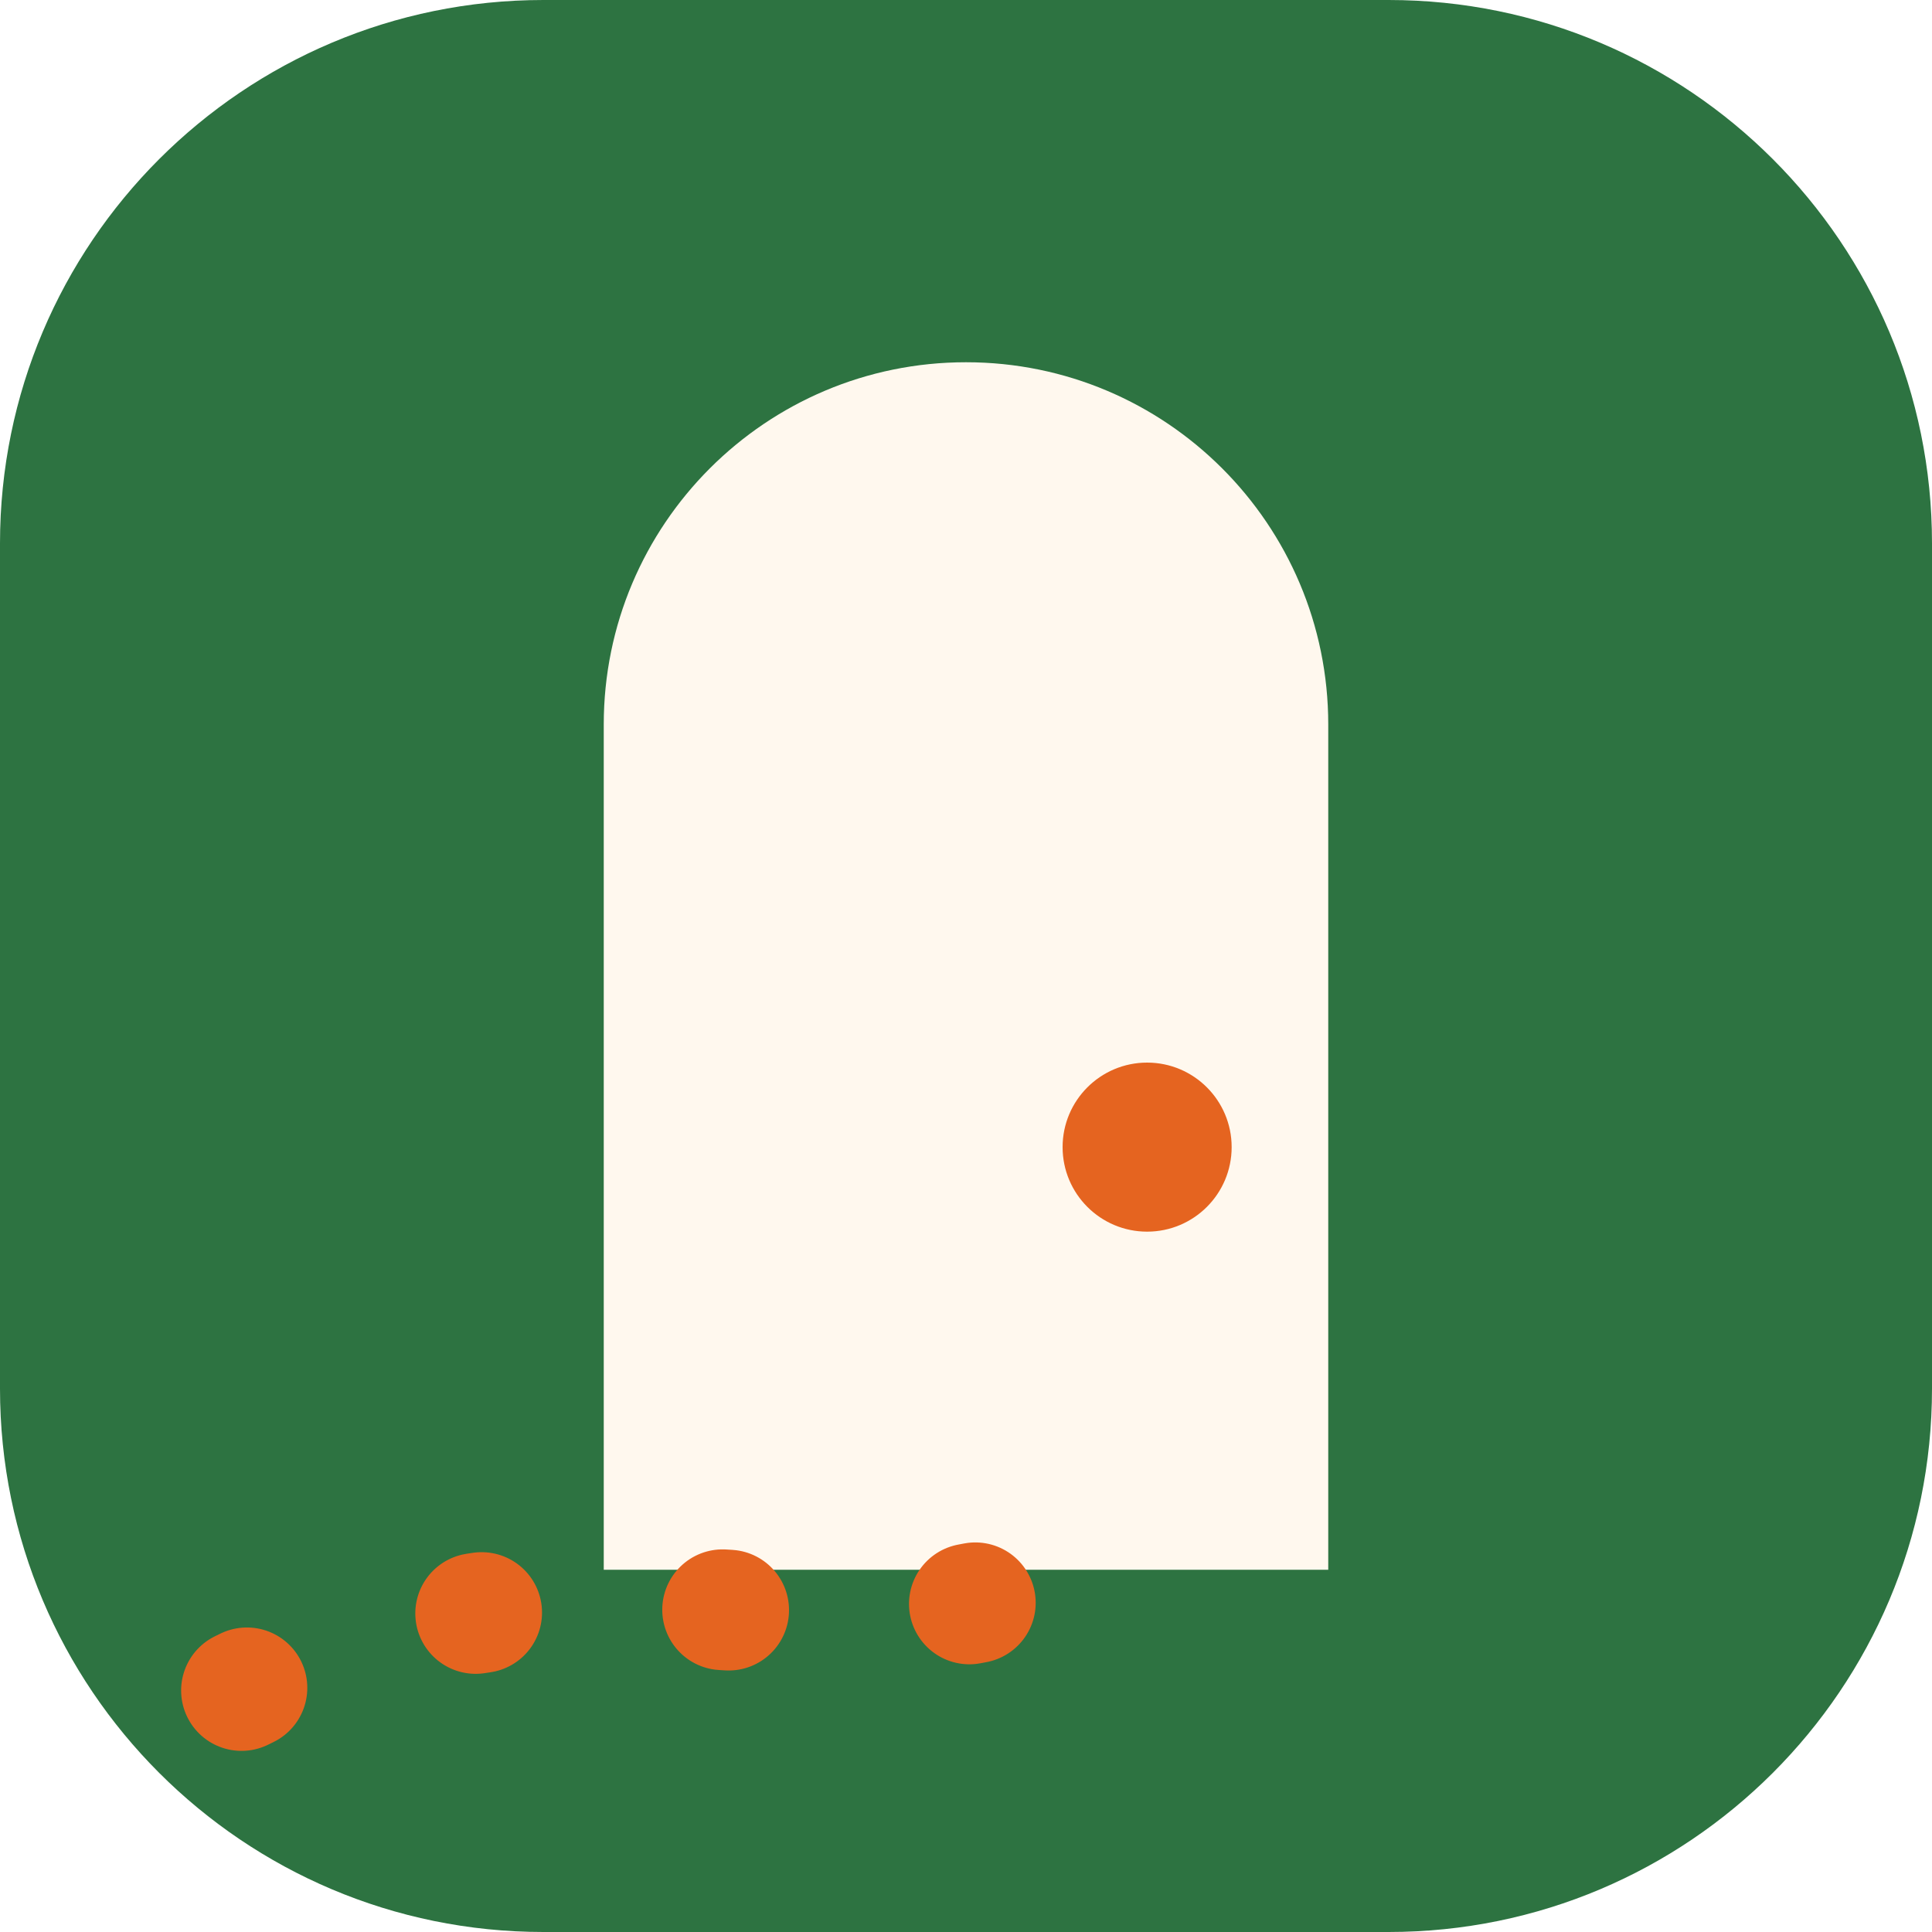
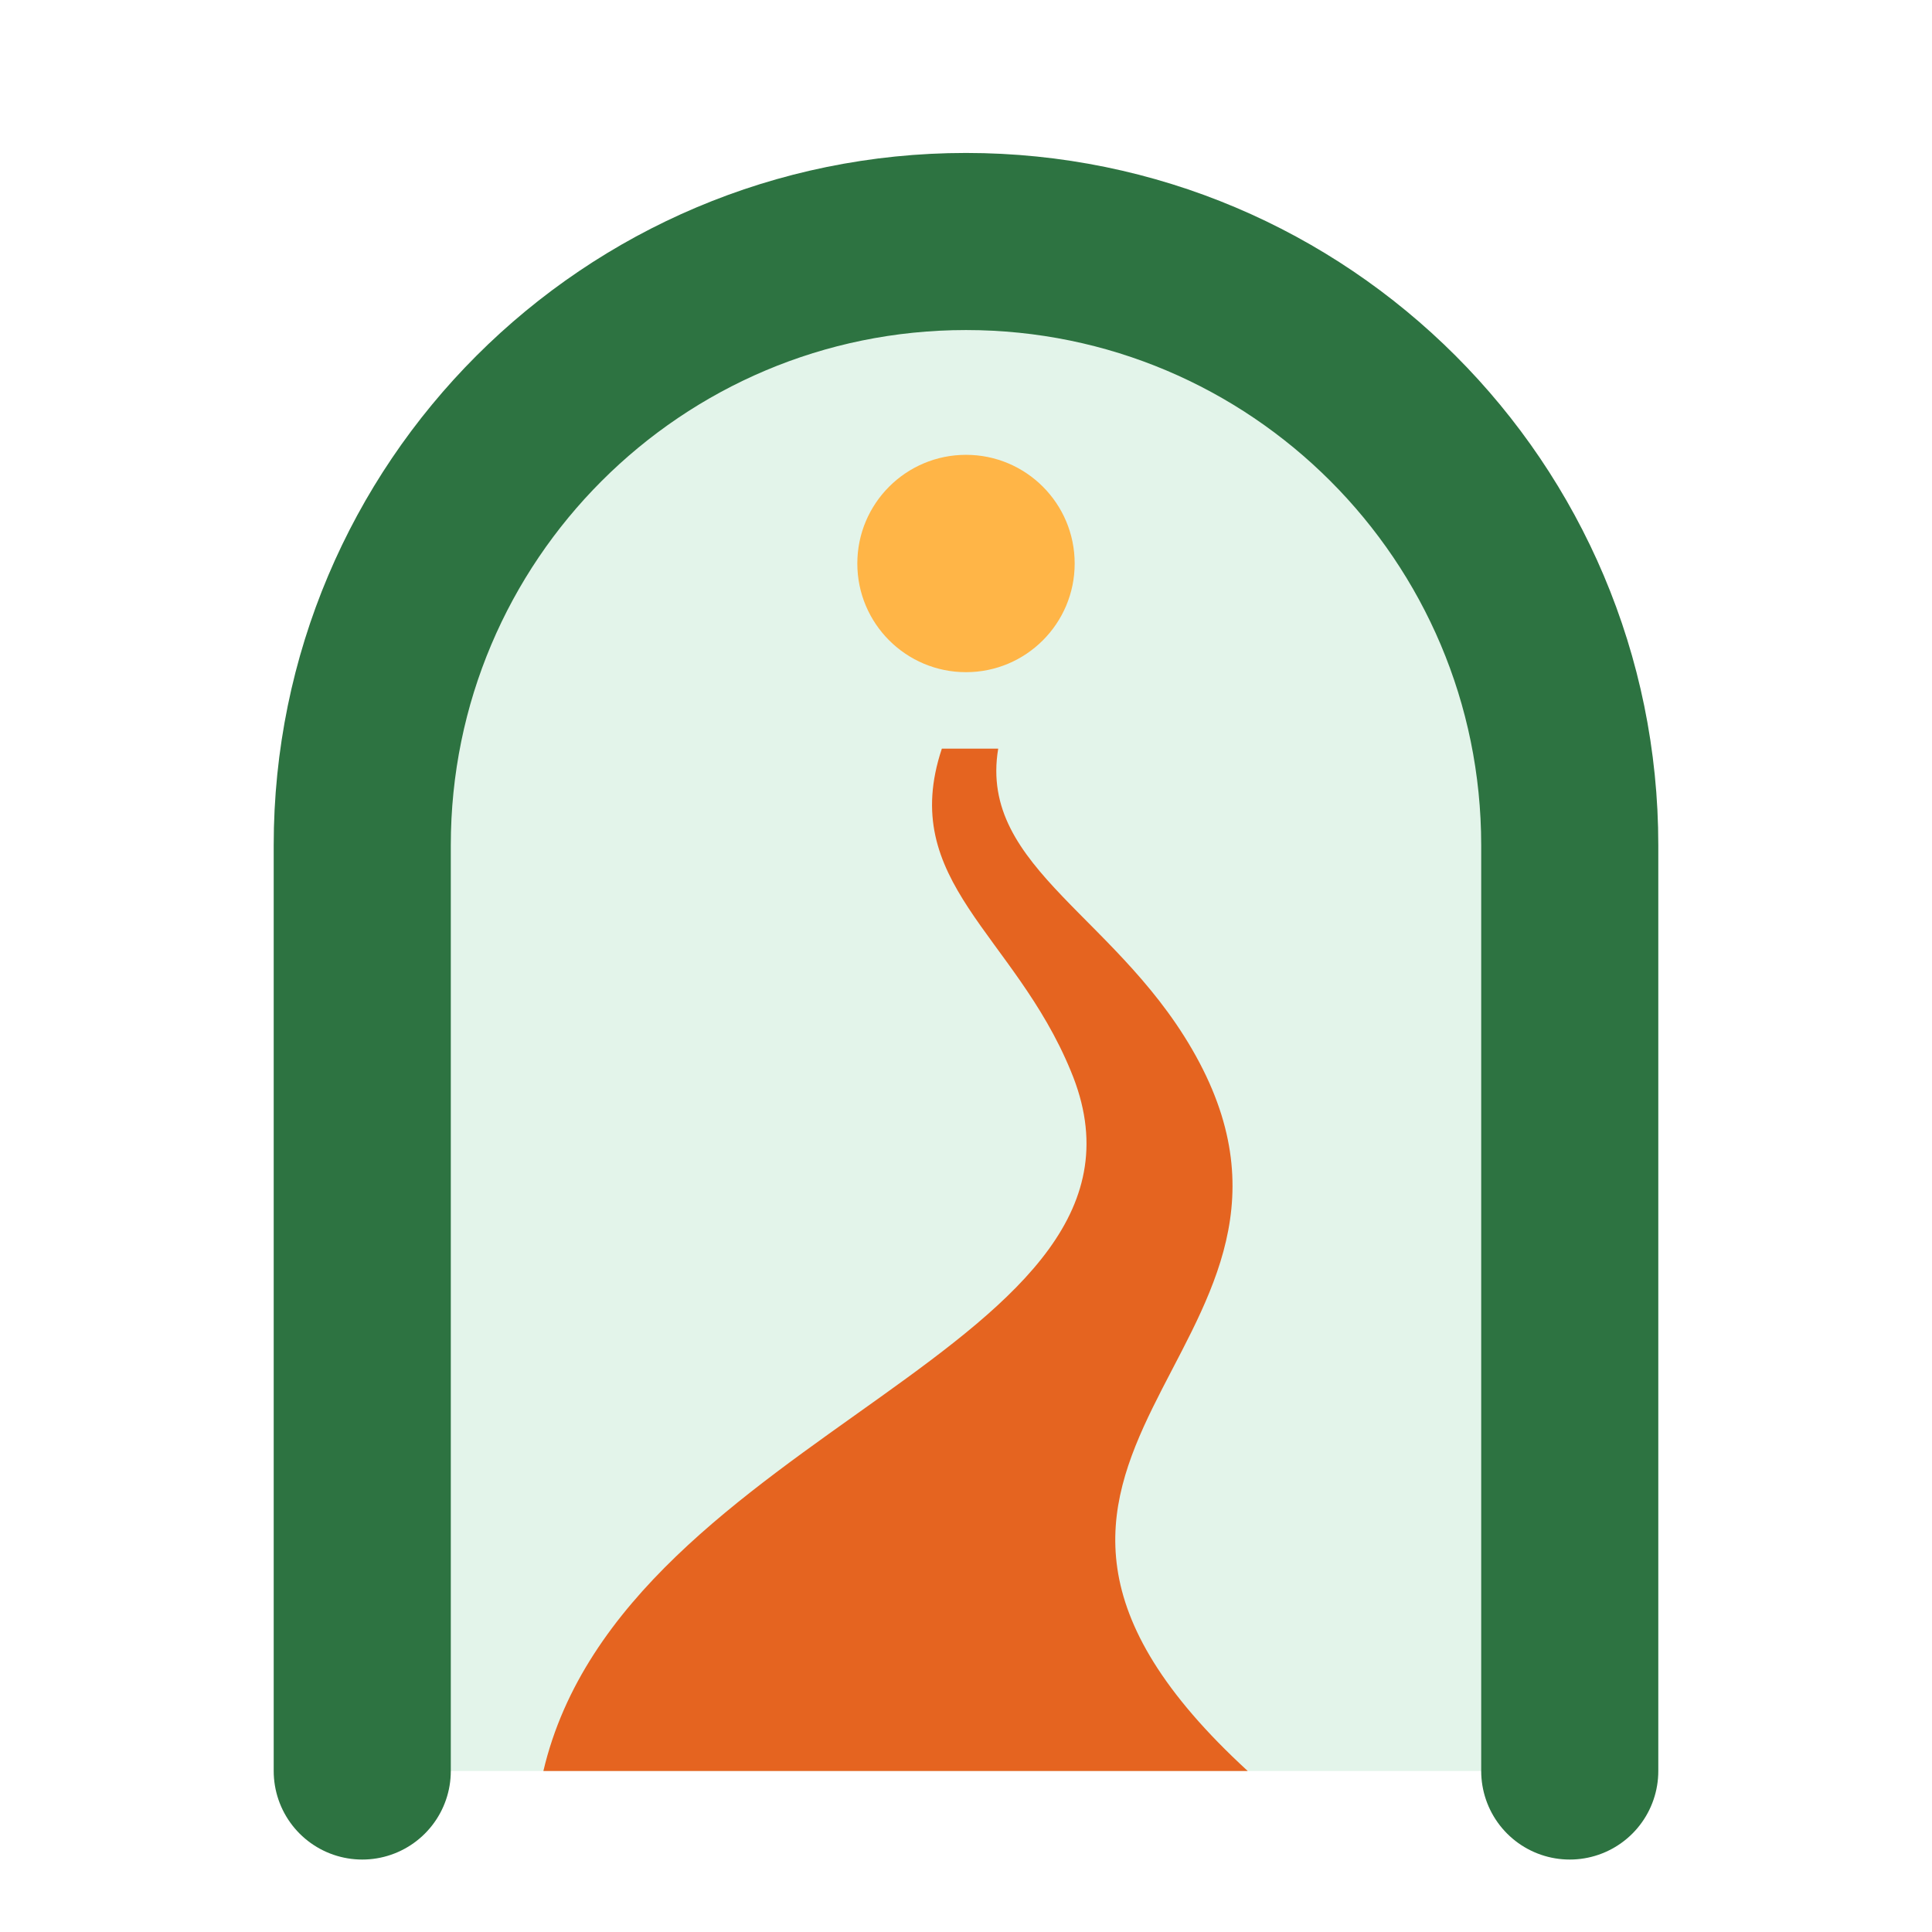
- <svg xmlns="http://www.w3.org/2000/svg" viewBox="0 0 32 32">
-   <rect width="32" height="32" rx="9" fill="#2D7341" />
-   <path d="M10 26V12a6 6 0 0 1 12 0v14z" fill="#FFF8EE" />
-   <circle cx="19" cy="19" r="1.4" fill="#E56420" />
-   <path d="M4 28c6-3 9 0 14-2" fill="none" stroke="#E56420" stroke-width="2" stroke-linecap="round" stroke-dasharray="0.1 4" />
+ <svg xmlns="http://www.w3.org/2000/svg" viewBox="0 0 48 48">
+   <path d="M9 44V21a15 15 0 0 1 30 0v23z" fill="#E3F4EA" />
+   <path d="M13.5 44C15.5 35.5 29.5 33.5 26.6 26.6C25.2 23.2 22.3 21.9 23.4 18.6H24.8C24.3 21.6 27.9 22.8 29.8 26.4C33.6 33.6 22.5 36.2 31 44Z" fill="#E56420" />
+   <circle cx="24" cy="14" r="2.7" fill="#FFB547" />
+   <path d="M9 44V21a15 15 0 0 1 30 0v23" fill="none" stroke="#2D7341" stroke-width="4.4" stroke-linecap="round" />
</svg>
